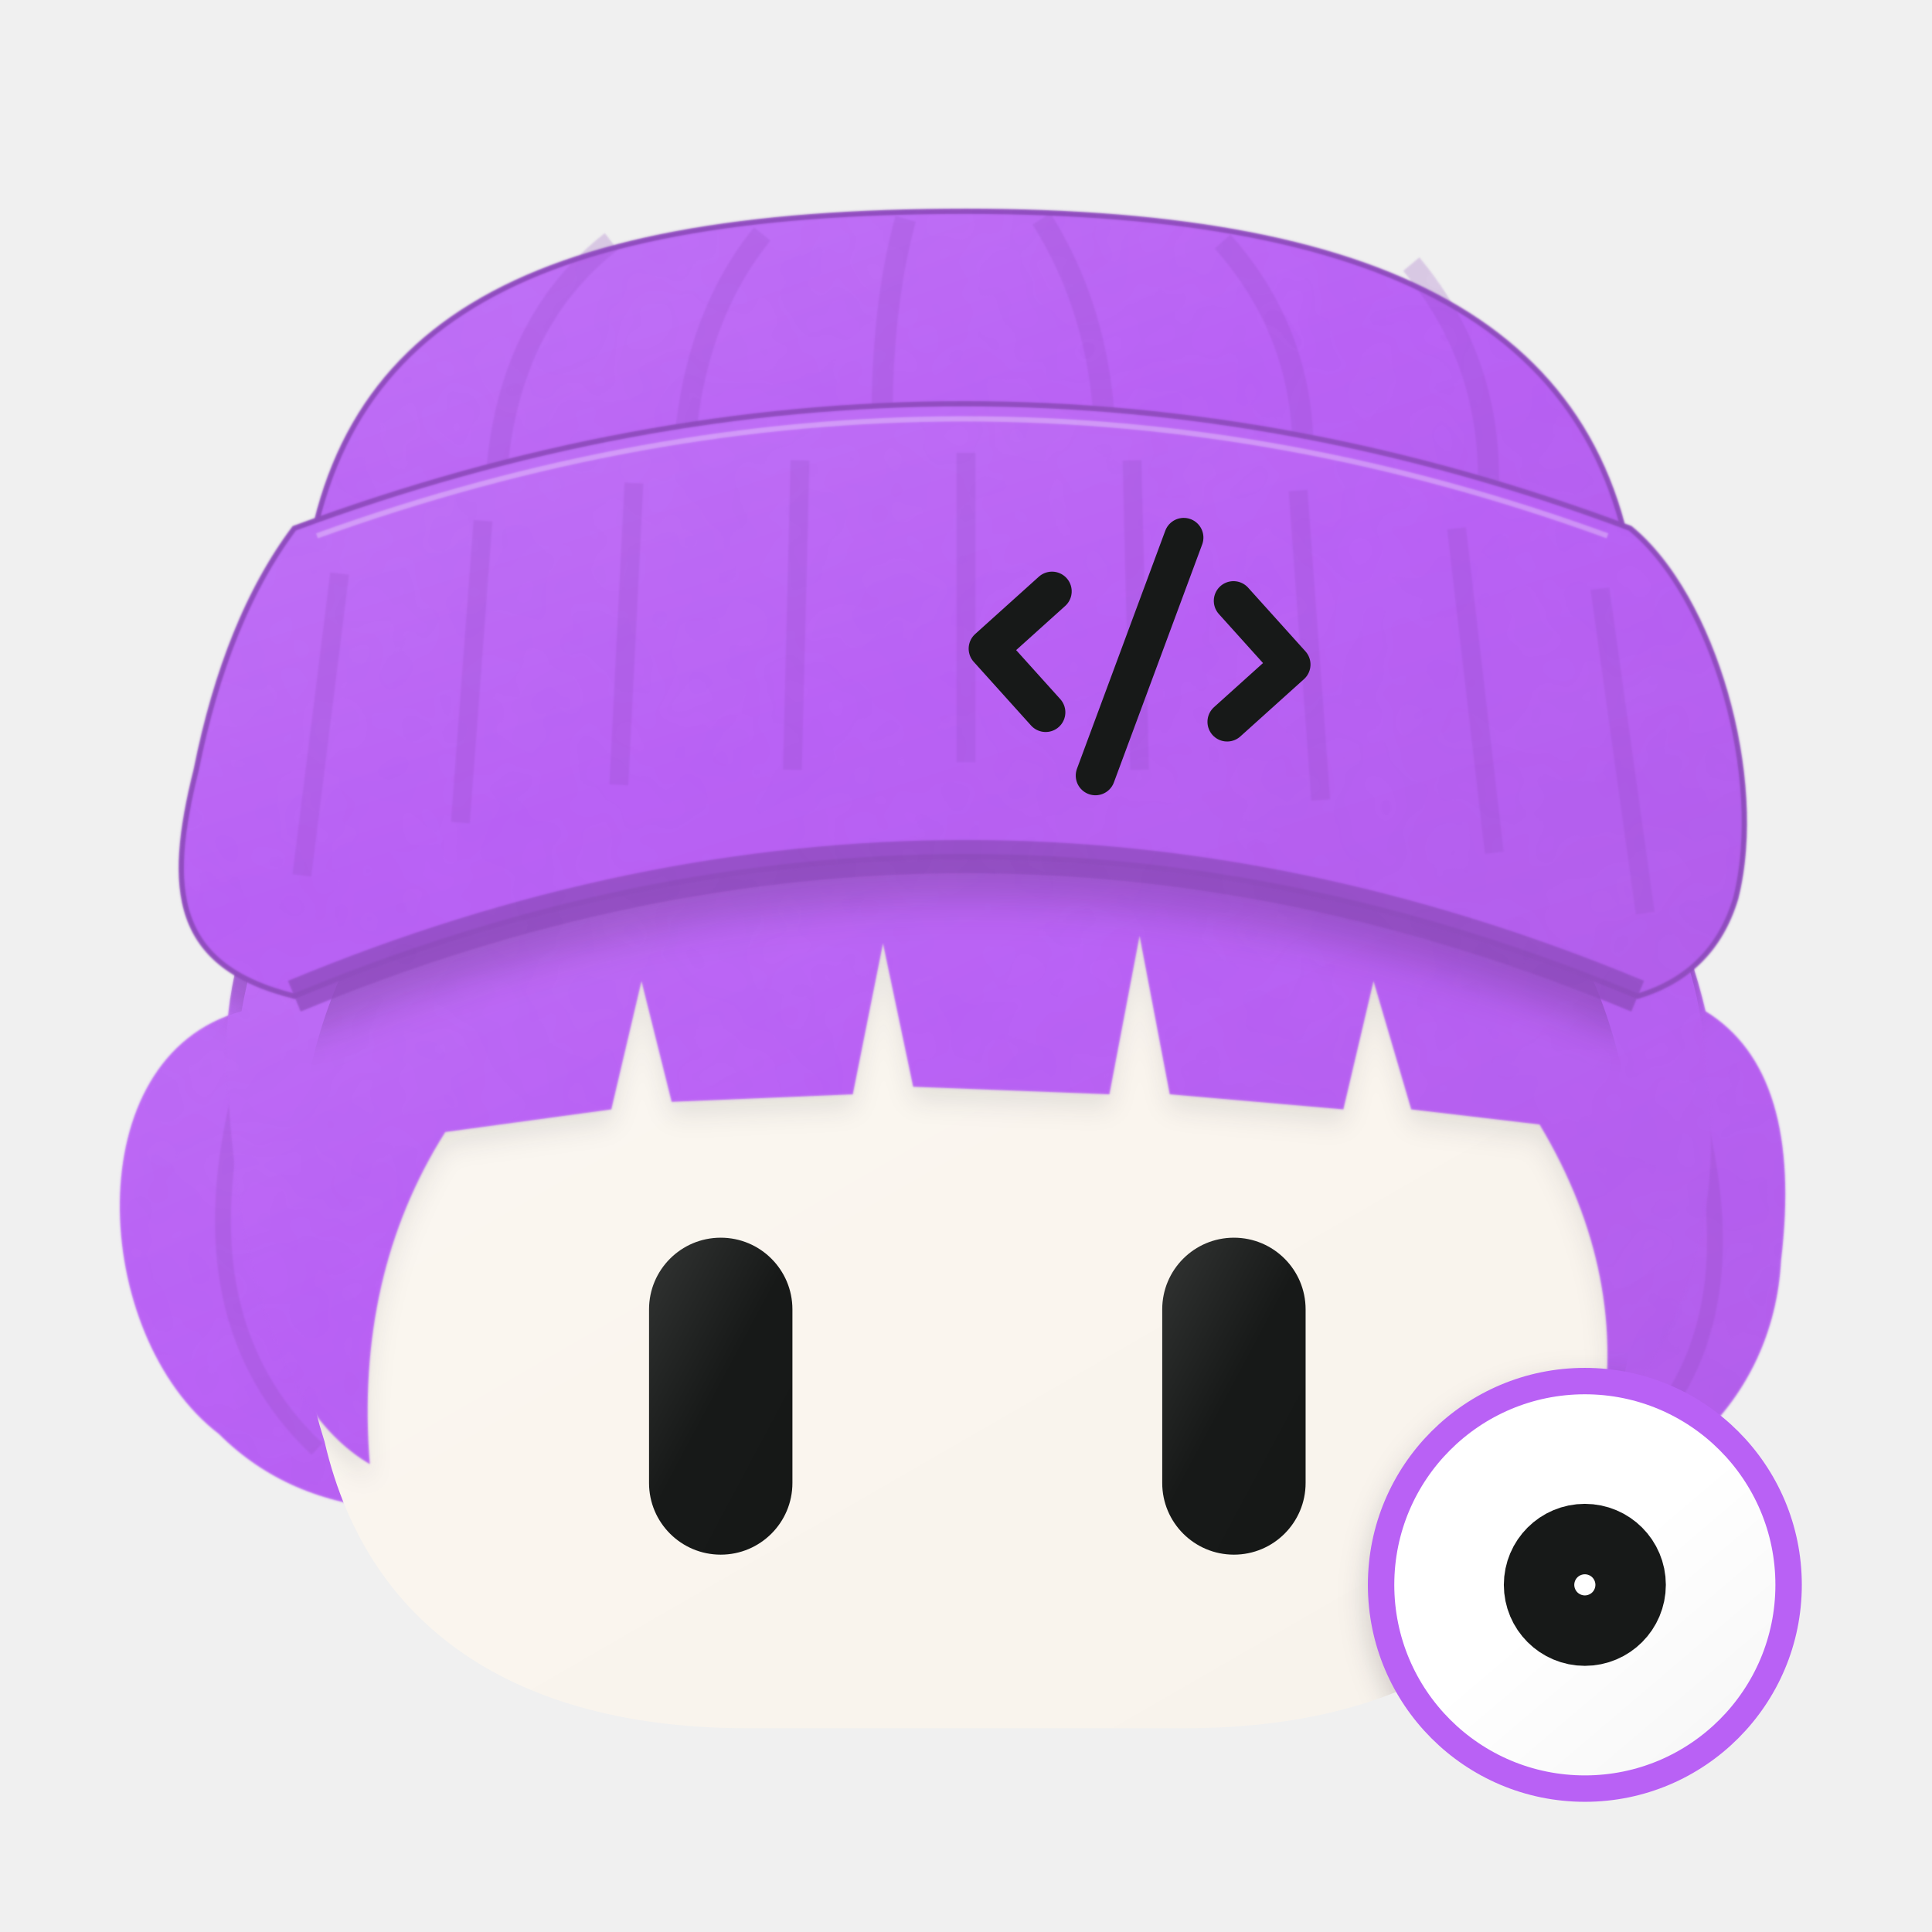
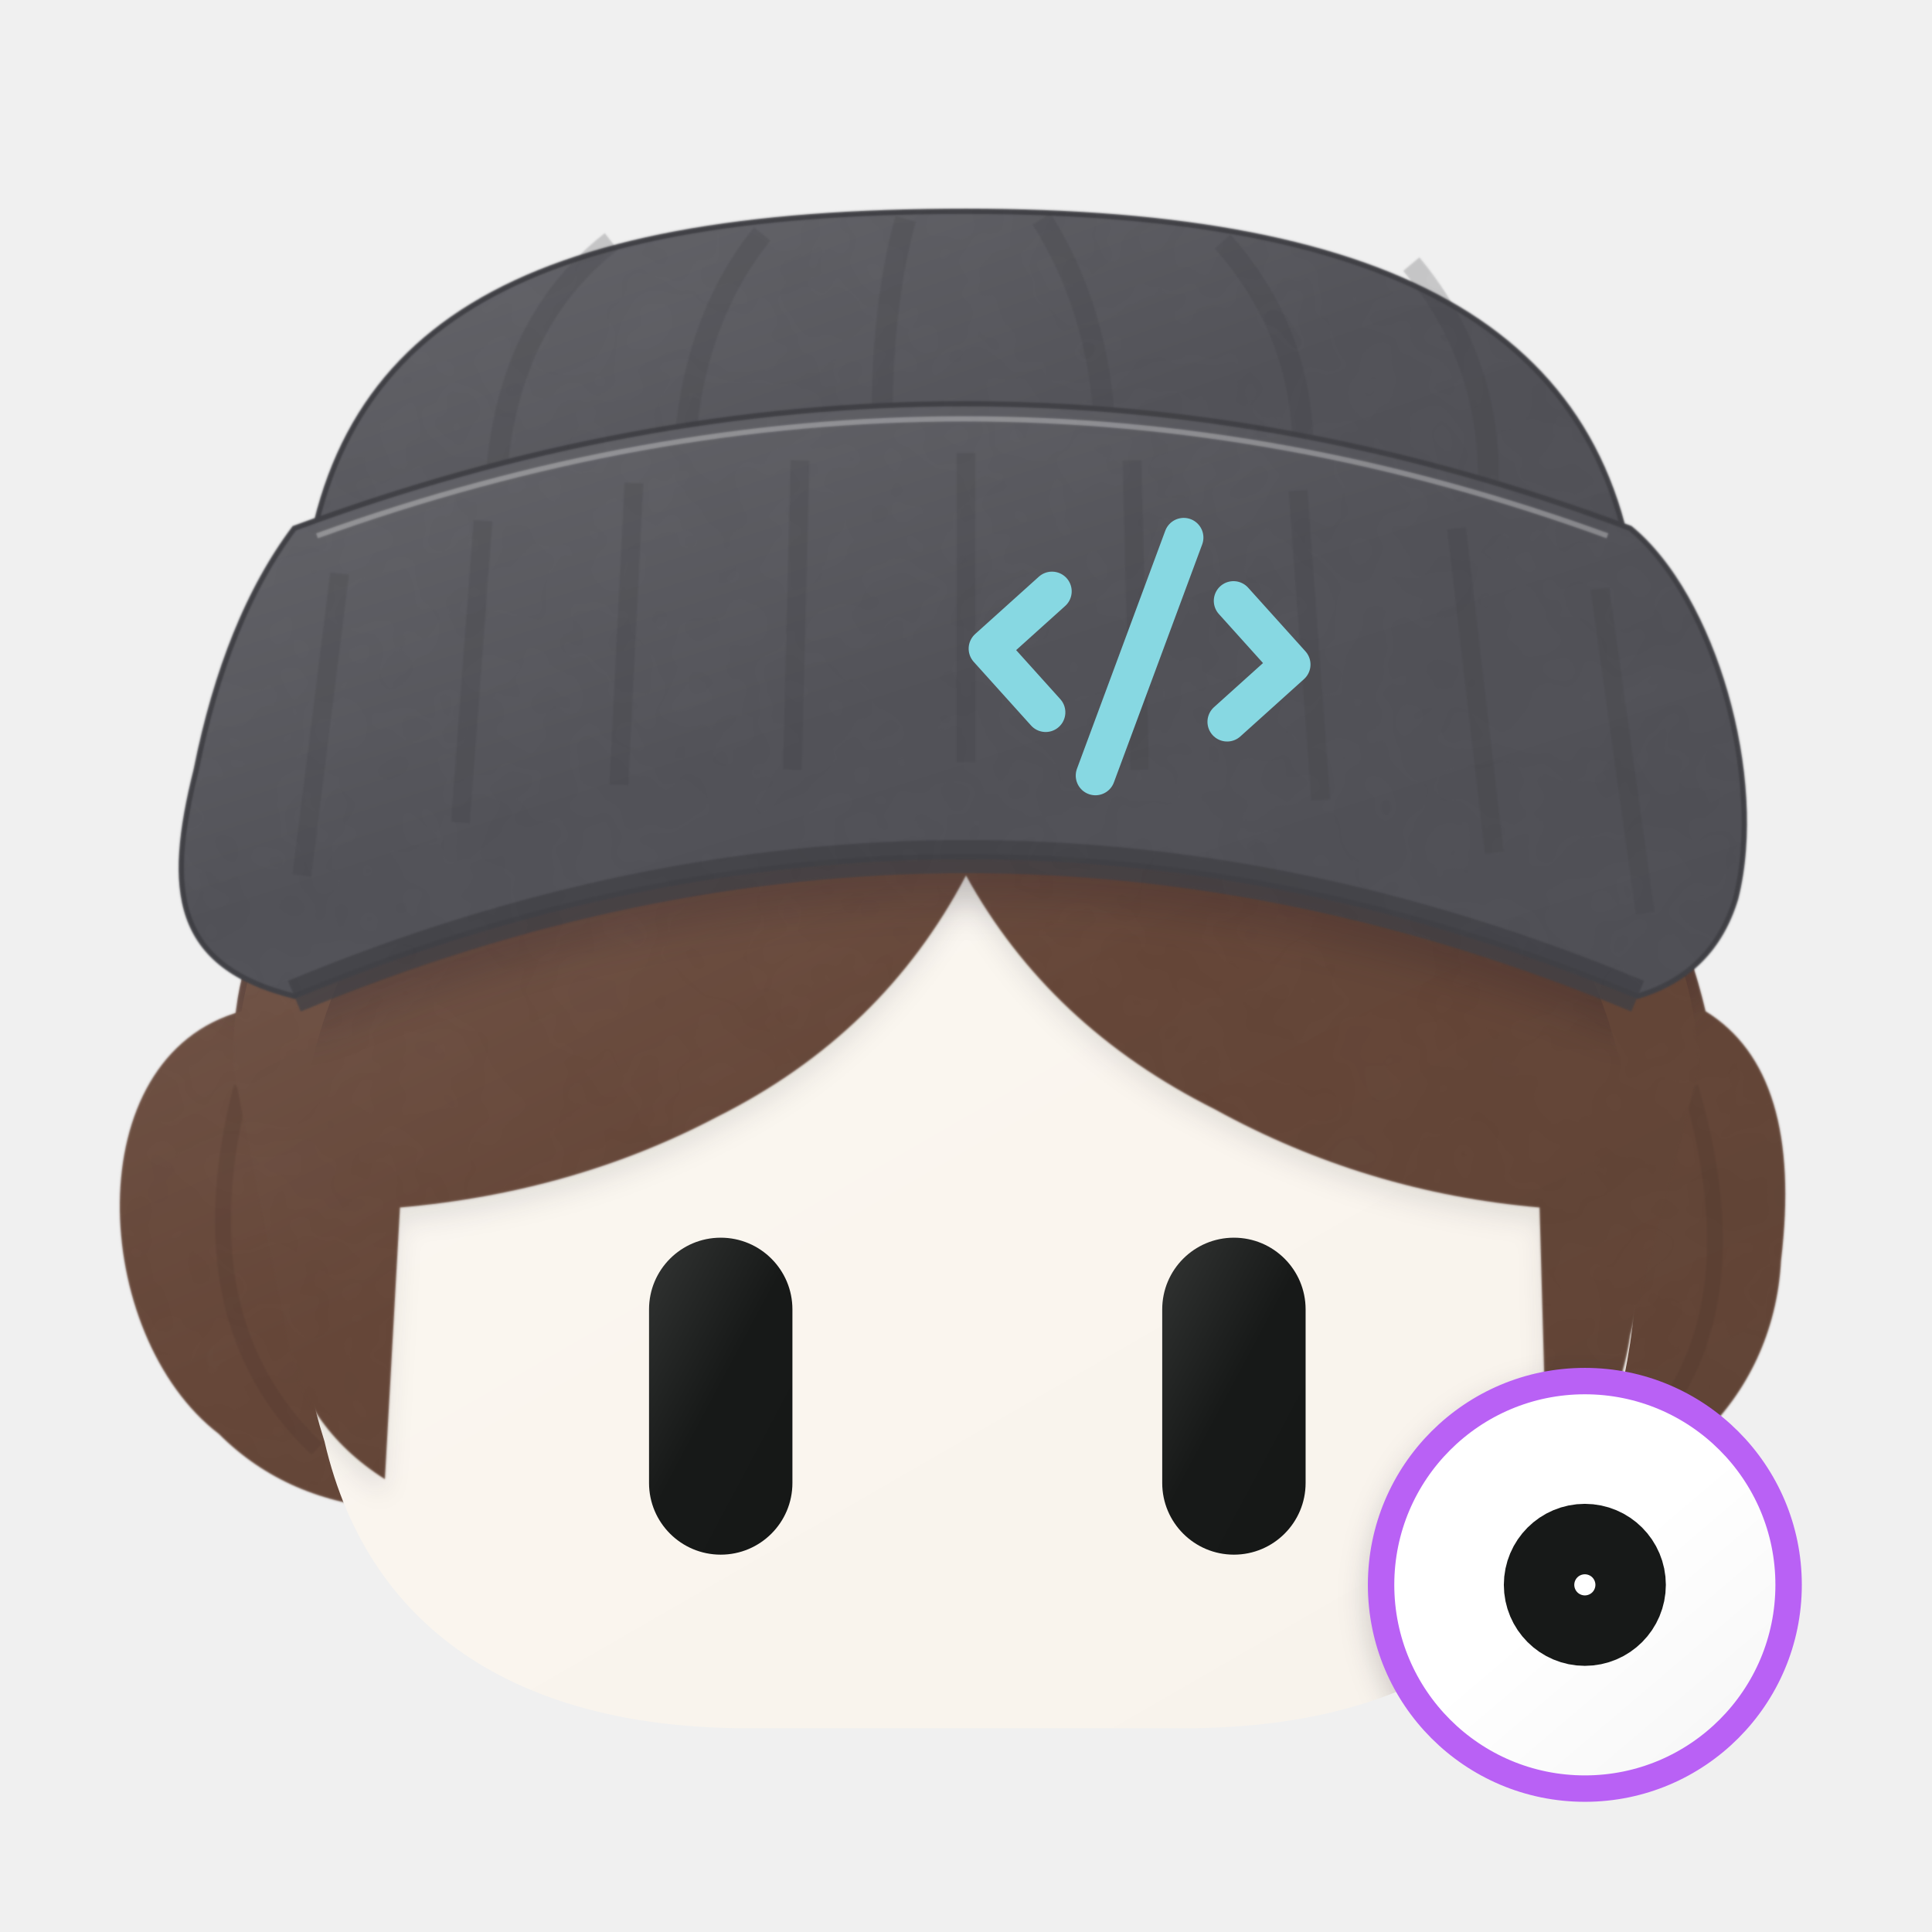
<svg xmlns="http://www.w3.org/2000/svg" viewBox="0 0 256 256" width="256" height="256" role="img">
  <defs>
    <clipPath id="avatar-contact-receiver-instance-badge" clipPathUnits="userSpaceOnUse">
      <path d="M48 124C38 140 36 169 43 191C49 217 70 229 99 229H157C186 229 207 217 213 191C220 169 218 140 208 124C185 105 71 105 48 124Z" fill="#000000" />
    </clipPath>
    <filter id="avatar-contact-shadow-instance-badge" filterUnits="userSpaceOnUse" x="0" y="0" width="256" height="256" color-interpolation-filters="sRGB">
      <feGaussianBlur in="SourceAlpha" stdDeviation="1.8" />
      <feOffset dy="1.5" result="contact-alpha" />
      <feFlood flood-color="#201a28" flood-opacity="0.18" />
      <feComposite in2="contact-alpha" operator="in" />
    </filter>
-     <clipPath id="avatar-contact-receiver-fringe-hair-crop-face-round" clipPathUnits="userSpaceOnUse">
+     <clipPath id="avatar-contact-receiver-fringe-hair-curtain-face-round" clipPathUnits="userSpaceOnUse">
      <path d="M48 124C38 140 36 169 43 191C49 217 70 229 99 229H157C186 229 207 217 213 191C220 169 218 140 208 124C185 105 71 105 48 124Z" fill="#000000" />
    </clipPath>
-     <filter id="avatar-contact-shadow-fringe-hair-crop-face-round" filterUnits="userSpaceOnUse" x="0" y="0" width="256" height="256" color-interpolation-filters="sRGB">
+     <filter id="avatar-contact-shadow-fringe-hair-curtain-face-round" filterUnits="userSpaceOnUse" x="0" y="0" width="256" height="256" color-interpolation-filters="sRGB">
      <feGaussianBlur in="SourceAlpha" stdDeviation="1.6" />
      <feOffset dy="2" result="contact-alpha" />
      <feFlood flood-color="#201a28" flood-opacity="0.09" />
      <feComposite in2="contact-alpha" operator="in" />
    </filter>
-     <clipPath id="avatar-contact-receiver-hat-hat-beanie-hair-crop-hair-crop-back-face-round" clipPathUnits="userSpaceOnUse">
+     <clipPath id="avatar-contact-receiver-hat-hat-beanie-hair-curtain-hair-crop-back-face-round" clipPathUnits="userSpaceOnUse">
      <path d="M48 124C38 140 36 169 43 191C49 217 70 229 99 229H157C186 229 207 217 213 191C220 169 218 140 208 124C185 105 71 105 48 124Z" fill="#000000" />
-       <path d="M30 141C29 103 68 83 127 83C184 83 224 102 226 141Q230 169 212 190Q216 169 204 149L187 147L182 130L178 147L155 145L151 124L147 145L121 144L117 125L113 145L89 146L85 130L81 147L59 150Q47 169 49 194Q32 184 30 141Z" fill="#000000" />
+       <path d="M31 142C29 106 68 85 128 85C188 85 225 107 225 142L216 177Q214 190 205 196L204 160Q181 158 161 147Q139 136 128 116Q117 137 95 148Q76 158 53 160L51 196Q40 189 38 177Z" fill="#000000" />
      <path d="M32 134C10 140 12 177 29 190Q38 199 52 200H203C220 199 235 186 236 167Q239 142 226 134C216 92 181 84 128 84C75 84 39 94 32 134Z" fill="#000000" />
      <path d="M32 144Q24 175 42 192M224 144Q233 175 217 191" fill="none" stroke="#000000" stroke-width="2.1" stroke-opacity="0.25" />
    </clipPath>
-     <filter id="avatar-contact-shadow-hat-hat-beanie-hair-crop-hair-crop-back-face-round" filterUnits="userSpaceOnUse" x="0" y="0" width="256" height="256" color-interpolation-filters="sRGB">
+     <filter id="avatar-contact-shadow-hat-hat-beanie-hair-curtain-hair-crop-back-face-round" filterUnits="userSpaceOnUse" x="0" y="0" width="256" height="256" color-interpolation-filters="sRGB">
      <feGaussianBlur in="SourceAlpha" stdDeviation="2.4" />
      <feOffset dy="4" result="contact-alpha" />
      <feFlood flood-color="#201a28" flood-opacity="0.19" />
      <feComposite in2="contact-alpha" operator="in" />
    </filter>
    <filter id="avatar-soft-material-v1" x="-2%" y="-2%" width="104%" height="104%" color-interpolation-filters="sRGB">
      <feTurbulence type="fractalNoise" baseFrequency="0.08" numOctaves="3" seed="17" result="grain" />
      <feColorMatrix in="grain" type="matrix" values="0.213 0.715 0.072 0 0 0.213 0.715 0.072 0 0 0.213 0.715 0.072 0 0 0 0 0 0.03 0" result="faint-grain" />
      <feComposite in="faint-grain" in2="SourceGraphic" operator="in" result="clipped-grain" />
      <feBlend in="SourceGraphic" in2="clipped-grain" mode="soft-light" result="material" />
      <feGaussianBlur in="material" stdDeviation="0.16" />
    </filter>
    <linearGradient id="avatar-face-faf5ee" x1="0%" y1="0%" x2="85%" y2="100%">
      <stop offset="0%" stop-color="#fbf8f2" />
      <stop offset="52%" stop-color="#faf5ee" />
      <stop offset="100%" stop-color="#f8f3ec" />
    </linearGradient>
-     <linearGradient id="avatar-hair-b961f5" x1="0%" y1="0%" x2="85%" y2="100%">
-       <stop offset="0%" stop-color="#c174f6" />
-       <stop offset="52%" stop-color="#b961f5" />
-       <stop offset="100%" stop-color="#b35eec" />
+     <linearGradient id="avatar-hair-654638" x1="0%" y1="0%" x2="85%" y2="100%">
+       <stop offset="0%" stop-color="#775c50" />
+       <stop offset="52%" stop-color="#654638" />
+       <stop offset="100%" stop-color="#614436" />
    </linearGradient>
-     <linearGradient id="avatar-hat-b961f5" x1="0%" y1="0%" x2="85%" y2="100%">
-       <stop offset="0%" stop-color="#c174f6" />
-       <stop offset="52%" stop-color="#b961f5" />
-       <stop offset="100%" stop-color="#b35eec" />
+     <linearGradient id="avatar-hat-525258" x1="0%" y1="0%" x2="85%" y2="100%">
+       <stop offset="0%" stop-color="#67676c" />
+       <stop offset="52%" stop-color="#525258" />
+       <stop offset="100%" stop-color="#4f4f55" />
    </linearGradient>
    <linearGradient id="avatar-eyes-171918" x1="0%" y1="0%" x2="85%" y2="100%">
      <stop offset="0%" stop-color="#333534" />
      <stop offset="52%" stop-color="#171918" />
      <stop offset="100%" stop-color="#161817" />
    </linearGradient>
    <linearGradient id="avatar-badge-ffffff" x1="0%" y1="0%" x2="85%" y2="100%">
      <stop offset="0%" stop-color="#ffffff" />
      <stop offset="52%" stop-color="#ffffff" />
      <stop offset="100%" stop-color="#f6f6f6" />
    </linearGradient>
  </defs>
-   <g color="#904cbf" filter="url(#avatar-soft-material-v1)">
-     <path d="M32 134C10 140 12 177 29 190Q38 199 52 200H203C220 199 235 186 236 167Q239 142 226 134C216 92 181 84 128 84C75 84 39 94 32 134Z" fill="url(#avatar-hair-b961f5)" />
-     <path d="M32 144Q24 175 42 192M224 144Q233 175 217 191" fill="none" stroke="#904cbf" stroke-width="2.1" stroke-opacity="0.25" />
+   <g color="#4f372c" filter="url(#avatar-soft-material-v1)">
+     <path d="M32 134C10 140 12 177 29 190Q38 199 52 200H203C220 199 235 186 236 167Q239 142 226 134C216 92 181 84 128 84C75 84 39 94 32 134Z" fill="url(#avatar-hair-654638)" />
+     <path d="M32 144Q24 175 42 192M224 144Q233 175 217 191" fill="none" stroke="#4f372c" stroke-width="2.1" stroke-opacity="0.25" />
  </g>
  <g color="url(#avatar-face-faf5ee)">
    <path d="M48 124C38 140 36 169 43 191C49 217 70 229 99 229H157C186 229 207 217 213 191C220 169 218 140 208 124C185 105 71 105 48 124Z" fill="url(#avatar-face-faf5ee)" />
  </g>
-   <g data-layer="contact-shadow-fringe-hair-crop-face-round" clip-path="url(#avatar-contact-receiver-fringe-hair-crop-face-round)">
-     <g filter="url(#avatar-contact-shadow-fringe-hair-crop-face-round)">
+   <g data-layer="contact-shadow-fringe-hair-curtain-face-round" clip-path="url(#avatar-contact-receiver-fringe-hair-curtain-face-round)">
+     <g filter="url(#avatar-contact-shadow-fringe-hair-curtain-face-round)">
      <g color="#000000">
-         <path d="M30 141C29 103 68 83 127 83C184 83 224 102 226 141Q230 169 212 190Q216 169 204 149L187 147L182 130L178 147L155 145L151 124L147 145L121 144L117 125L113 145L89 146L85 130L81 147L59 150Q47 169 49 194Q32 184 30 141Z" fill="#000000" />
+         <path d="M31 142C29 106 68 85 128 85C188 85 225 107 225 142L216 177Q214 190 205 196L204 160Q181 158 161 147Q139 136 128 116Q117 137 95 148Q76 158 53 160L51 196Q40 189 38 177Z" fill="#000000" />
      </g>
    </g>
  </g>
-   <g color="#904cbf" filter="url(#avatar-soft-material-v1)">
-     <path d="M30 141C29 103 68 83 127 83C184 83 224 102 226 141Q230 169 212 190Q216 169 204 149L187 147L182 130L178 147L155 145L151 124L147 145L121 144L117 125L113 145L89 146L85 130L81 147L59 150Q47 169 49 194Q32 184 30 141Z" fill="url(#avatar-hair-b961f5)" />
+   <g color="#4f372c" filter="url(#avatar-soft-material-v1)">
+     <path d="M31 142C29 106 68 85 128 85C188 85 225 107 225 142L216 177Q214 190 205 196L204 160Q181 158 161 147Q139 136 128 116Q117 137 95 148Q76 158 53 160L51 196Q40 189 38 177Z" fill="url(#avatar-hair-654638)" />
  </g>
-   <g data-layer="contact-shadow-hat-hat-beanie-hair-crop-hair-crop-back-face-round" clip-path="url(#avatar-contact-receiver-hat-hat-beanie-hair-crop-hair-crop-back-face-round)">
-     <g filter="url(#avatar-contact-shadow-hat-hat-beanie-hair-crop-hair-crop-back-face-round)">
+   <g data-layer="contact-shadow-hat-hat-beanie-hair-curtain-hair-crop-back-face-round" clip-path="url(#avatar-contact-receiver-hat-hat-beanie-hair-curtain-hair-crop-back-face-round)">
+     <g filter="url(#avatar-contact-shadow-hat-hat-beanie-hair-curtain-hair-crop-back-face-round)">
      <g color="#000000">
        <path d="M40 83C42 43 69 28 128 28C185 28 215 44 217 83L218 104H38Z" fill="#000000" stroke="#000000" stroke-width="0.7" />
        <path d="M66 77Q63 46 81 32M91 76Q88 47 101 31M118 76Q115 47 120 29M145 76Q150 48 138 29M170 77Q178 50 162 32M195 79Q202 53 187 35" fill="none" stroke="#000000" stroke-width="2.8" stroke-opacity="0.23" />
        <path d="M39 70Q128 37 216 70C227 79 234 103 230 119Q227 129 217 132Q128 95 39 132C23 128 22 118 26 102Q30 82 39 70Z" fill="#000000" stroke="#000000" stroke-width="0.7" />
        <path d="M45 76L40 116M64 69L61 109M84 64L82 104M106 61L105 102M128 60V101M150 61L151 102M172 65L175 106M193 70L198 113M212 78L218 121" fill="none" stroke="#000000" stroke-width="2.5" stroke-opacity="0.23" />
        <path d="M39 132Q128 95 217 132" fill="none" stroke="#000000" stroke-width="4.4" stroke-opacity="0.78" />
        <path d="M42 71Q128 40 213 71" fill="none" stroke="#ffffff" stroke-width="0.7" stroke-opacity="0.32" />
      </g>
    </g>
  </g>
-   <g color="#904cbf" filter="url(#avatar-soft-material-v1)">
-     <path d="M40 83C42 43 69 28 128 28C185 28 215 44 217 83L218 104H38Z" fill="url(#avatar-hat-b961f5)" stroke="#904cbf" stroke-width="0.7" />
-     <path d="M66 77Q63 46 81 32M91 76Q88 47 101 31M118 76Q115 47 120 29M145 76Q150 48 138 29M170 77Q178 50 162 32M195 79Q202 53 187 35" fill="none" stroke="#904cbf" stroke-width="2.8" stroke-opacity="0.23" />
-     <path d="M39 70Q128 37 216 70C227 79 234 103 230 119Q227 129 217 132Q128 95 39 132C23 128 22 118 26 102Q30 82 39 70Z" fill="url(#avatar-hat-b961f5)" stroke="#904cbf" stroke-width="0.7" />
-     <path d="M45 76L40 116M64 69L61 109M84 64L82 104M106 61L105 102M128 60V101M150 61L151 102M172 65L175 106M193 70L198 113M212 78L218 121" fill="none" stroke="#904cbf" stroke-width="2.5" stroke-opacity="0.23" />
-     <path d="M39 132Q128 95 217 132" fill="none" stroke="#904cbf" stroke-width="4.4" stroke-opacity="0.78" />
+   <g color="#404045" filter="url(#avatar-soft-material-v1)">
+     <path d="M40 83C42 43 69 28 128 28C185 28 215 44 217 83L218 104H38Z" fill="url(#avatar-hat-525258)" stroke="#404045" stroke-width="0.7" />
+     <path d="M66 77Q63 46 81 32M91 76Q88 47 101 31M118 76Q115 47 120 29M145 76Q150 48 138 29M170 77Q178 50 162 32M195 79Q202 53 187 35" fill="none" stroke="#404045" stroke-width="2.8" stroke-opacity="0.23" />
+     <path d="M39 70Q128 37 216 70C227 79 234 103 230 119Q227 129 217 132Q128 95 39 132C23 128 22 118 26 102Q30 82 39 70Z" fill="url(#avatar-hat-525258)" stroke="#404045" stroke-width="0.7" />
+     <path d="M45 76L40 116M64 69L61 109M84 64L82 104M106 61L105 102M128 60V101M150 61L151 102M172 65L175 106M193 70L198 113M212 78L218 121" fill="none" stroke="#404045" stroke-width="2.5" stroke-opacity="0.23" />
+     <path d="M39 132Q128 95 217 132" fill="none" stroke="#404045" stroke-width="4.4" stroke-opacity="0.78" />
    <path d="M42 71Q128 40 213 71" fill="none" stroke="#ffffff" stroke-width="0.7" stroke-opacity="0.32" />
  </g>
  <g data-layer="hat-badge" transform="translate(151 87) rotate(3) scale(0.86) translate(-128 -64)">
    <g transform="translate(128 64) scale(0.21875) translate(-128 -128)">
-       <g color="#171918">
-         <path d="m18 16 4-4-4-4" fill="none" stroke="#171918" stroke-width="2.6" stroke-linecap="round" stroke-linejoin="round" transform="scale(10.66667)" />
-         <path d="m6 8-4 4 4 4" fill="none" stroke="#171918" stroke-width="2.6" stroke-linecap="round" stroke-linejoin="round" transform="scale(10.66667)" />
-         <path d="m14.5 4-5 16" fill="none" stroke="#171918" stroke-width="2.6" stroke-linecap="round" stroke-linejoin="round" transform="scale(10.66667)" />
+       <g color="#87d8e2">
+         <path d="m18 16 4-4-4-4" fill="none" stroke="#87d8e2" stroke-width="2.6" stroke-linecap="round" stroke-linejoin="round" transform="scale(10.66667)" />
+         <path d="m6 8-4 4 4 4" fill="none" stroke="#87d8e2" stroke-width="2.6" stroke-linecap="round" stroke-linejoin="round" transform="scale(10.66667)" />
+         <path d="m14.5 4-5 16" fill="none" stroke="#87d8e2" stroke-width="2.6" stroke-linecap="round" stroke-linejoin="round" transform="scale(10.66667)" />
      </g>
    </g>
  </g>
  <g data-layer="state" data-state="idle">
    <rect x="86" y="164" width="19" height="42" rx="9.5" fill="url(#avatar-eyes-171918)" />
    <rect x="154" y="164" width="19" height="42" rx="9.5" fill="url(#avatar-eyes-171918)" />
  </g>
  <g data-layer="contact-shadow-instance-badge" clip-path="url(#avatar-contact-receiver-instance-badge)">
    <g filter="url(#avatar-contact-shadow-instance-badge)">
      <circle cx="210" cy="210" r="29" fill="#000000" />
    </g>
  </g>
  <g data-layer="instance-badge">
    <circle cx="210" cy="210" r="27" fill="url(#avatar-badge-ffffff)" stroke="#b961f5" stroke-width="3.5" />
    <g transform="translate(210 210) scale(0.4375) translate(-128 -128)">
      <g color="#171918">
        <circle cx="12" cy="12" r="1" fill="none" stroke="#171918" stroke-width="2.6" stroke-linecap="round" stroke-linejoin="round" transform="scale(10.66667)" />
      </g>
    </g>
  </g>
</svg>
